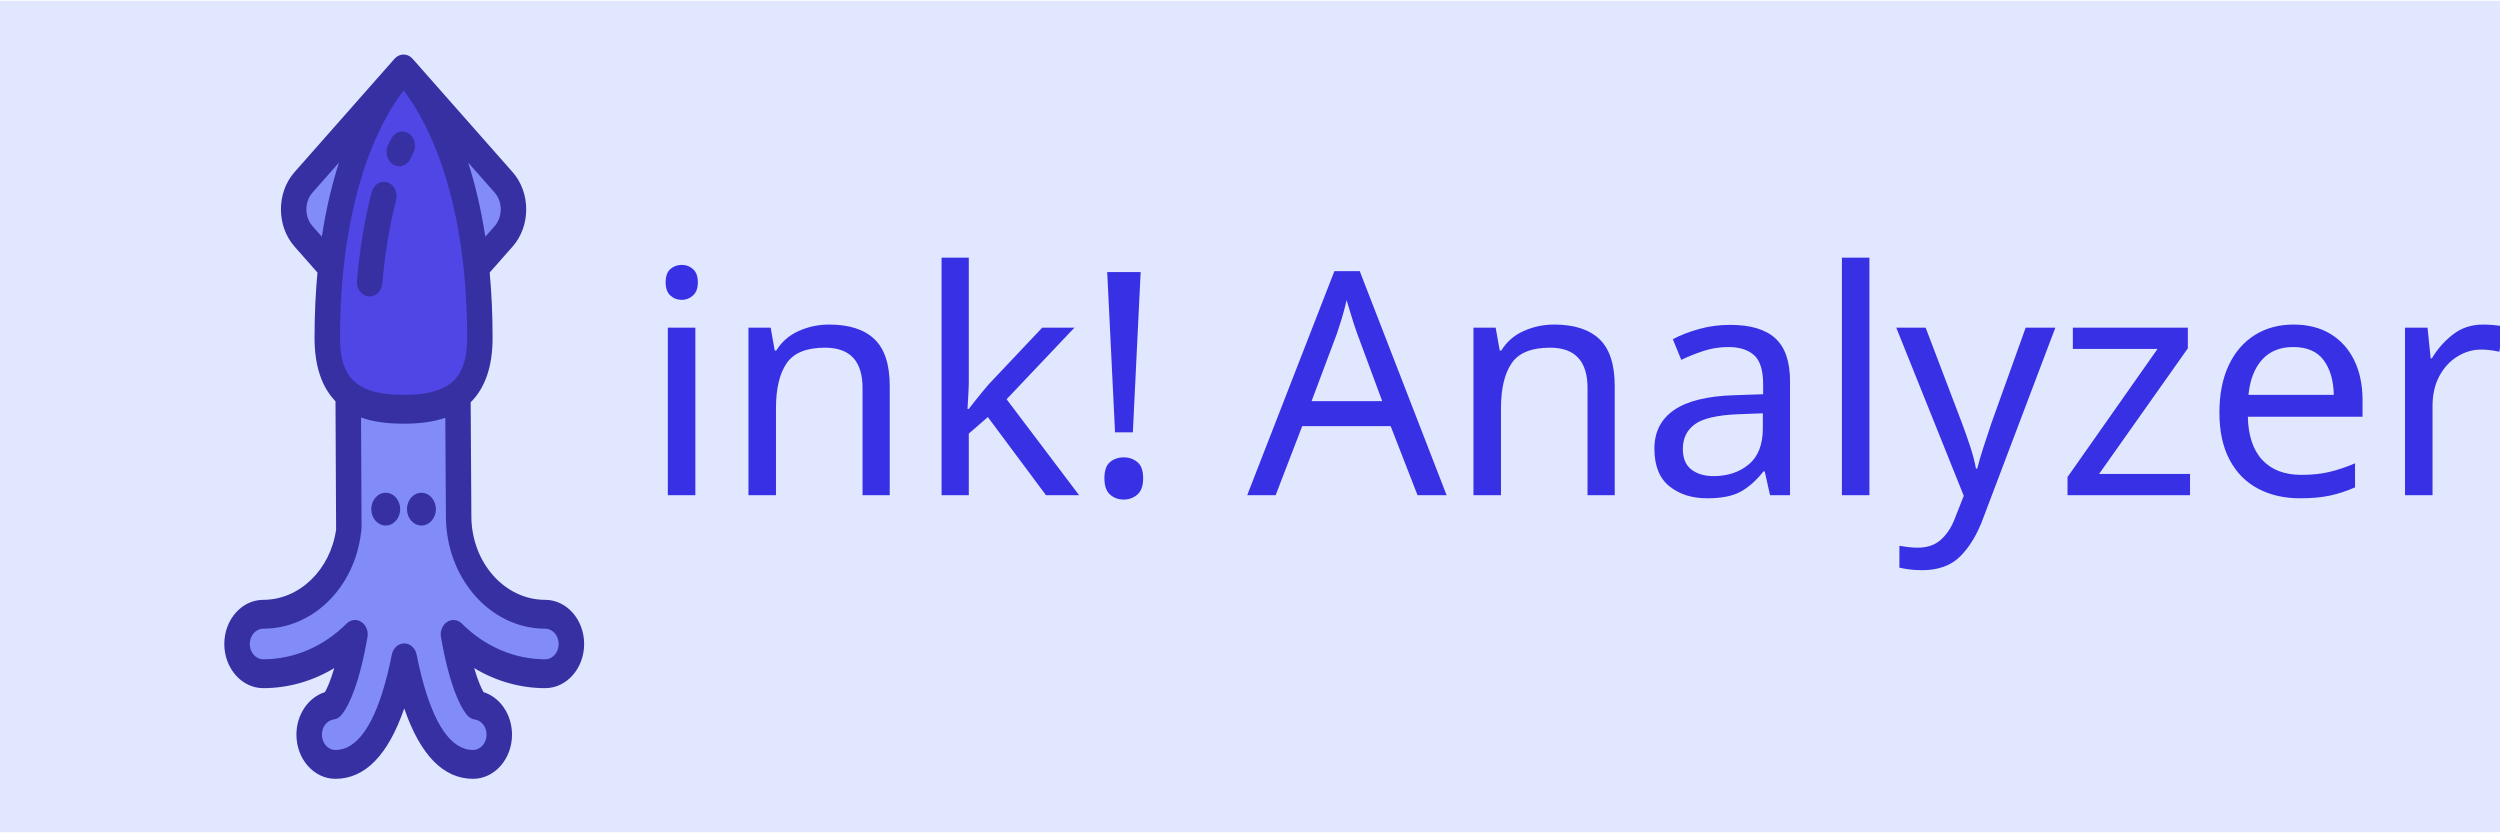
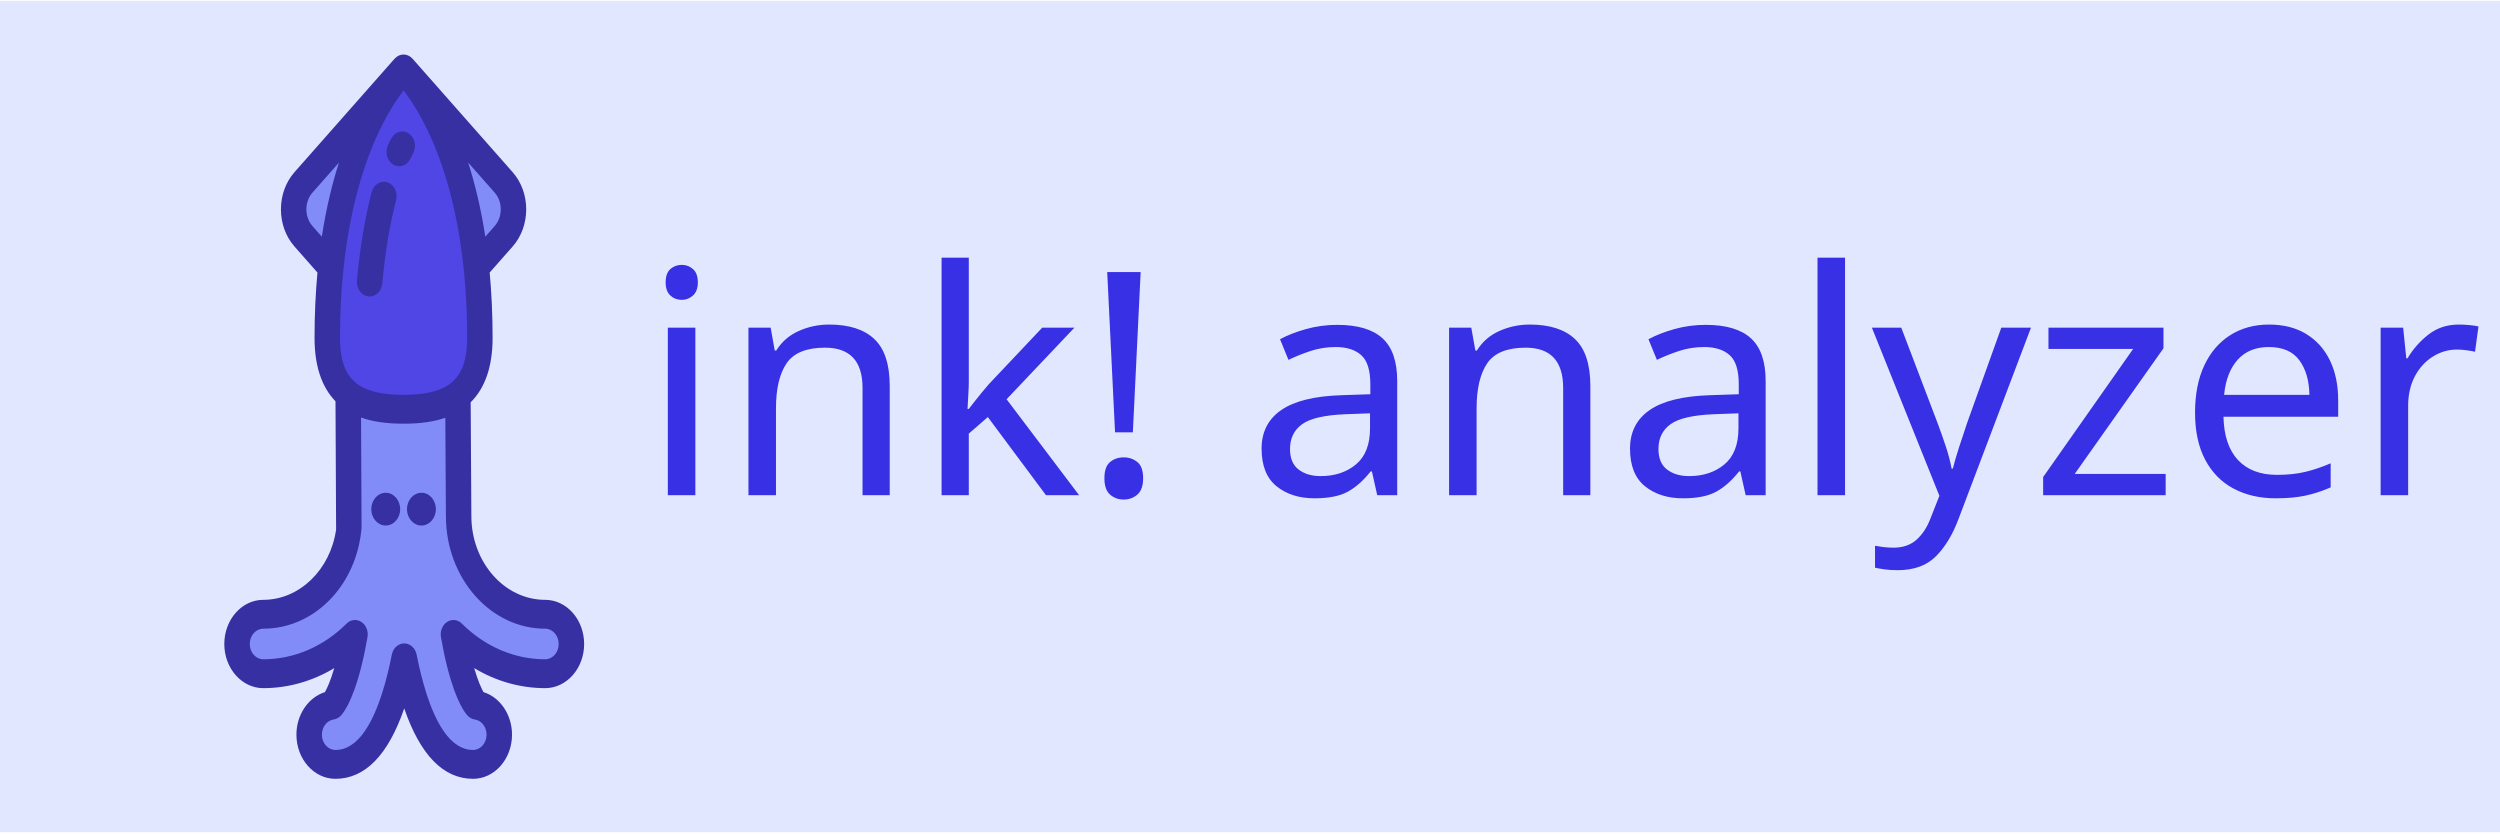
<svg xmlns="http://www.w3.org/2000/svg" xmlns:xlink="http://www.w3.org/1999/xlink" height="256" width="768" version="1.1" id="Layer_1" viewBox="0 0 1536.006 512.002" xml:space="preserve" fill="#3730a3" stroke="#3730a3" stroke-width="0.005">
  <defs id="defs8">
    <linearGradient id="swatch55">
      <stop style="stop-color:#ffffff;stop-opacity:1;" offset="0" id="stop55" />
    </linearGradient>
    <clipPath clipPathUnits="userSpaceOnUse" id="clipPath15">
      <rect style="fill:none;stroke:#000000;stroke-linecap:butt;stroke-linejoin:bevel;paint-order:stroke markers fill;stop-color:#000000" id="rect15-7" width="45.034" height="38.956" x="262.483" y="121.001" />
    </clipPath>
    <clipPath clipPathUnits="userSpaceOnUse" id="clipPath55">
      <path id="path55" style="stroke-width:0.1;stroke-linecap:square;paint-order:markers fill stroke;stop-color:#000000" d="m 1736.615,-745.573 h 1589.476 v 72.467 H 1736.615 Z" />
    </clipPath>
    <clipPath clipPathUnits="userSpaceOnUse" id="clipPath5">
      <rect style="fill:#000000;stroke:#000000;stroke-width:0;stroke-linejoin:bevel;paint-order:stroke markers fill;stop-color:#000000" id="rect5-4" width="20" height="200" x="530" y="595" />
    </clipPath>
    <linearGradient id="swatch1">
      <stop style="stop-color:#3730e5;stop-opacity:1;" offset="0" id="stop1" />
    </linearGradient>
    <linearGradient id="swatch9">
      <stop style="stop-color:#3730a3;stop-opacity:1;" offset="0" id="stop9" />
    </linearGradient>
    <linearGradient id="swatch8">
      <stop style="stop-color:#55a6ff;stop-opacity:1;" offset="0" id="stop8" />
    </linearGradient>
    <linearGradient id="swatch7">
      <stop style="stop-color:#55a6ff;stop-opacity:1;" offset="0" id="stop7" />
    </linearGradient>
    <linearGradient xlink:href="#swatch1" id="linearGradient1" x1="443.882" y1="256.001" x2="1437.606" y2="256.001" gradientUnits="userSpaceOnUse" />
  </defs>
  <g id="SVGRepo_bgCarrier" stroke-width="0" style="display:inline;fill:#464fe5;fill-opacity:1" />
  <g id="SVGRepo_tracerCarrier" stroke-linecap="round" stroke-linejoin="round" stroke="#cccccc" stroke-width="1.024" style="display:inline" />
  <g id="g9" transform="translate(-73.40827)">
    <g id="g1" transform="translate(34.00016)">
      <rect style="stroke:none;stroke-width:4;fill:#e0e7ff;fill-opacity:1" id="rect1" width="1537.56" height="510.793" x="39.408" y="0.518" />
      <g id="SVGRepo_iconCarrier" transform="matrix(0.7750328,0,0,0.8691615,89.35434,33.49358)" style="display:inline">
        <g id="g2">
          <path style="fill:#818cf8" d="M 301.048,213.116 H 213.15 v 122.368 h 0.154 c -4.494,33.927 -33.588,60.198 -68.723,60.198 -11.606,0 -21.013,9.408 -21.013,21.013 0,11.605 9.408,21.013 21.013,21.013 28.144,0 53.878,-10.498 73.506,-27.778 -0.701,3.553 -1.446,7.006 -2.24,10.336 -6.132,25.764 -13.085,36.704 -16.08,39.666 -10.378,1.281 -18.413,10.13 -18.413,20.854 0,11.606 9.408,21.013 21.013,21.013 22.646,0 39.943,-20.347 51.409,-60.478 1.348,-4.718 2.592,-9.688 3.752,-14.836 1.161,5.148 2.404,10.118 3.752,14.836 11.467,40.132 28.763,60.479 51.41,60.479 11.606,0 21.013,-9.408 21.013,-21.013 0,-10.724 -8.035,-19.572 -18.413,-20.854 -2.996,-2.962 -9.947,-13.902 -16.08,-39.666 -0.792,-3.331 -1.539,-6.782 -2.24,-10.336 19.627,17.279 45.362,27.778 73.506,27.778 11.606,0 21.013,-9.408 21.013,-21.013 0,-11.606 -9.408,-21.013 -21.013,-21.013 -38.237,0 -69.345,-31.109 -69.345,-69.345 z" id="path1" />
          <path style="fill:#818cf8" d="m 257.007,208.691 -80.19,-80.19 c -10.524,-10.524 -10.524,-27.587 0,-38.11 l 80.19,-80.19 80.19,80.19 c 10.524,10.524 10.524,27.587 0,38.11 z" id="path2" />
        </g>
        <path style="fill:#4f46e5" d="m 318.143,200.355 c 0,41.437 -27.372,50.417 -61.135,50.417 -33.763,0 -61.135,-8.979 -61.135,-50.417 0,-139.889 61.135,-189.36 61.135,-189.36 0,0 61.135,49.471 61.135,189.36 z" id="path3" />
        <path d="m 367.751,385.483 c -32.267,0 -58.518,-26.533 -58.519,-59.217 l -0.553,-80.43 c 11.532,-10.17 17.381,-25.43 17.381,-45.482 0,-16.625 -0.839,-32.004 -2.313,-46.235 l 18.211,-18.407 c 14.33,-14.484 14.33,-38.051 0,-52.535 l -79.34,-80.19 c -3.941,-3.983 -10.331,-3.983 -14.271,0 l -79.34,80.19 c -14.33,14.484 -14.33,38.051 0,52.535 l 18.211,18.407 c -1.474,14.231 -2.313,29.611 -2.313,46.235 0,19.603 5.591,34.625 16.617,44.79 L 202,335.539 c 0,0.078 0.002,0.156 0.004,0.234 -4.529,28.455 -29.074,49.71 -57.754,49.71 -17.029,0 -30.882,14.003 -30.882,31.214 0,17.211 13.854,31.214 30.882,31.214 19.771,0 39.074,-4.93 56.297,-14.174 -3.065,9.31 -5.811,14.468 -7.388,16.973 -13.163,3.686 -22.616,15.903 -22.616,30.081 0,17.211 13.854,31.214 30.882,31.214 23.494,0 41.803,-16.719 54.576,-49.76 12.772,33.041 31.081,49.759 54.575,49.759 17.029,0 30.882,-14.003 30.882,-31.214 0,-14.178 -9.452,-26.395 -22.615,-30.081 -1.58,-2.507 -4.325,-7.665 -7.389,-16.972 17.222,9.244 36.525,14.174 56.297,14.174 17.029,0 30.882,-14.003 30.882,-31.214 0,-17.211 -13.854,-31.214 -30.882,-31.214 z M 205.087,200.355 c 0,-69.377 15.485,-115.067 28.476,-141.179 8.213,-16.509 16.487,-27.475 21.941,-33.735 14.827,16.967 50.374,68.735 50.374,174.914 0,28.941 -14.129,40.217 -50.395,40.217 -36.266,0 -50.396,-11.276 -50.396,-40.217 z m 122.6,-79.066 -7.404,7.483 c -3.47,-20.163 -8.24,-37.532 -13.572,-52.37 l 20.976,21.2 c 6.462,6.531 6.462,17.156 0,23.687 z m -144.408,0 c -6.461,-6.531 -6.461,-17.156 0,-23.687 l 20.975,-21.2 c -5.332,14.837 -10.102,32.206 -13.572,52.369 z m 184.472,306.222 c -24.311,0 -47.77,-8.962 -66.057,-25.234 -3.246,-2.887 -7.95,-3.364 -11.697,-1.187 -3.748,2.179 -5.707,6.527 -4.87,10.815 0.725,3.716 1.498,7.324 2.3,10.724 7.209,30.616 15.43,41.359 18.631,44.557 1.586,1.584 3.645,2.593 5.857,2.869 5.338,0.666 9.363,5.28 9.363,10.732 0,5.963 -4.8,10.815 -10.7,10.815 -17.356,0 -31.203,-17.859 -41.16,-53.082 -1.217,-4.305 -2.419,-9.108 -3.571,-14.277 -1.037,-4.652 -5.126,-7.956 -9.844,-7.956 -4.718,0 -8.806,3.305 -9.844,7.956 -1.153,5.168 -2.354,9.972 -3.572,14.277 -9.957,35.223 -23.806,53.082 -41.161,53.082 -5.9,0 -10.7,-4.852 -10.7,-10.815 0,-5.451 4.025,-10.066 9.363,-10.732 2.212,-0.276 4.271,-1.285 5.857,-2.869 3.201,-3.198 11.422,-13.941 18.631,-44.556 0.802,-3.401 1.575,-7.01 2.3,-10.725 0.836,-4.288 -1.122,-8.637 -4.87,-10.815 -3.747,-2.179 -8.452,-1.7 -11.697,1.187 -18.287,16.273 -41.747,25.234 -66.057,25.234 -5.9,0 -10.7,-4.852 -10.7,-10.815 0,-5.963 4.8,-10.815 10.7,-10.815 39.307,0 72.424,-28.918 77.582,-68.287 0.139,-1.063 0.351,-2.703 0.34,-3.932 l -0.408,-77.065 c 9.197,2.959 20.253,4.373 33.719,4.373 13.164,0 24.015,-1.36 33.088,-4.185 l 0.479,69.551 c 0,43.861 35.305,79.545 78.7,79.545 5.9,0 10.7,4.852 10.7,10.815 -10e-4,5.964 -4.803,10.815 -10.702,10.815 z" id="path4" />
        <path d="m 241.33,309.79 c -6.319,0 -11.46,5.196 -11.46,11.583 0,6.387 5.141,11.583 11.46,11.583 6.319,0 11.461,-5.197 11.461,-11.583 0,-6.386 -5.142,-11.583 -11.461,-11.583 z" id="path5" />
        <path d="m 269.636,309.79 c -6.319,0 -11.46,5.196 -11.46,11.583 0,6.387 5.141,11.583 11.46,11.583 6.319,0 11.461,-5.197 11.461,-11.583 0,-6.386 -5.141,-11.583 -11.461,-11.583 z" id="path6" />
        <path d="m 260.964,73.566 c 1.149,-2.184 1.857,-3.283 1.856,-3.283 0,0 0,0 0,0.001 3.111,-4.674 1.885,-11.011 -2.74,-14.155 -4.624,-3.143 -10.895,-1.905 -14.006,2.769 -0.2,0.3 -1.28,1.956 -2.928,5.086 -2.618,4.972 -0.752,11.149 4.168,13.794 1.51,0.812 3.132,1.197 4.731,1.197 3.613,0 7.106,-1.963 8.919,-5.409 z" id="path7" />
        <path d="m 242.76,90.376 c -5.344,-1.602 -10.96,1.475 -12.546,6.874 -5.465,18.601 -9.393,39.656 -11.678,62.577 -0.559,5.604 3.484,10.605 9.028,11.17 0.344,0.035 0.685,0.052 1.024,0.052 5.118,0 9.504,-3.921 10.028,-9.178 2.157,-21.651 5.84,-41.439 10.945,-58.816 1.587,-5.399 -1.458,-11.076 -6.801,-12.679 z" id="path8" />
      </g>
      <text xml:space="preserve" style="font-size:192.001px;line-height:0;writing-mode:lr-tb;display:inline;fill:url(#linearGradient1);fill-opacity:1;stroke:none;stroke-width:4;stroke-dasharray:none;stroke-opacity:1" x="433.413" y="304.236" id="text2">
-         <tspan id="tspan2" style="font-style:normal;font-variant:normal;font-weight:normal;font-stretch:normal;font-size:192.001px;line-height:0;font-family:Calibri;-inkscape-font-specification:Calibri;writing-mode:lr-tb;fill:url(#linearGradient1);fill-opacity:1;stroke:none;stroke-width:4;stroke-dasharray:none;stroke-opacity:1" x="433.413" y="304.236">ink! Analyzer</tspan>
+         <tspan id="tspan2" style="font-style:normal;font-variant:normal;font-weight:normal;font-stretch:normal;font-size:192.001px;line-height:0;font-family:Calibri;-inkscape-font-specification:Calibri;writing-mode:lr-tb;fill:url(#linearGradient1);fill-opacity:1;stroke:none;stroke-width:4;stroke-dasharray:none;stroke-opacity:1" x="433.413" y="304.236">ink! analyzer</tspan>
      </text>
    </g>
  </g>
</svg>
